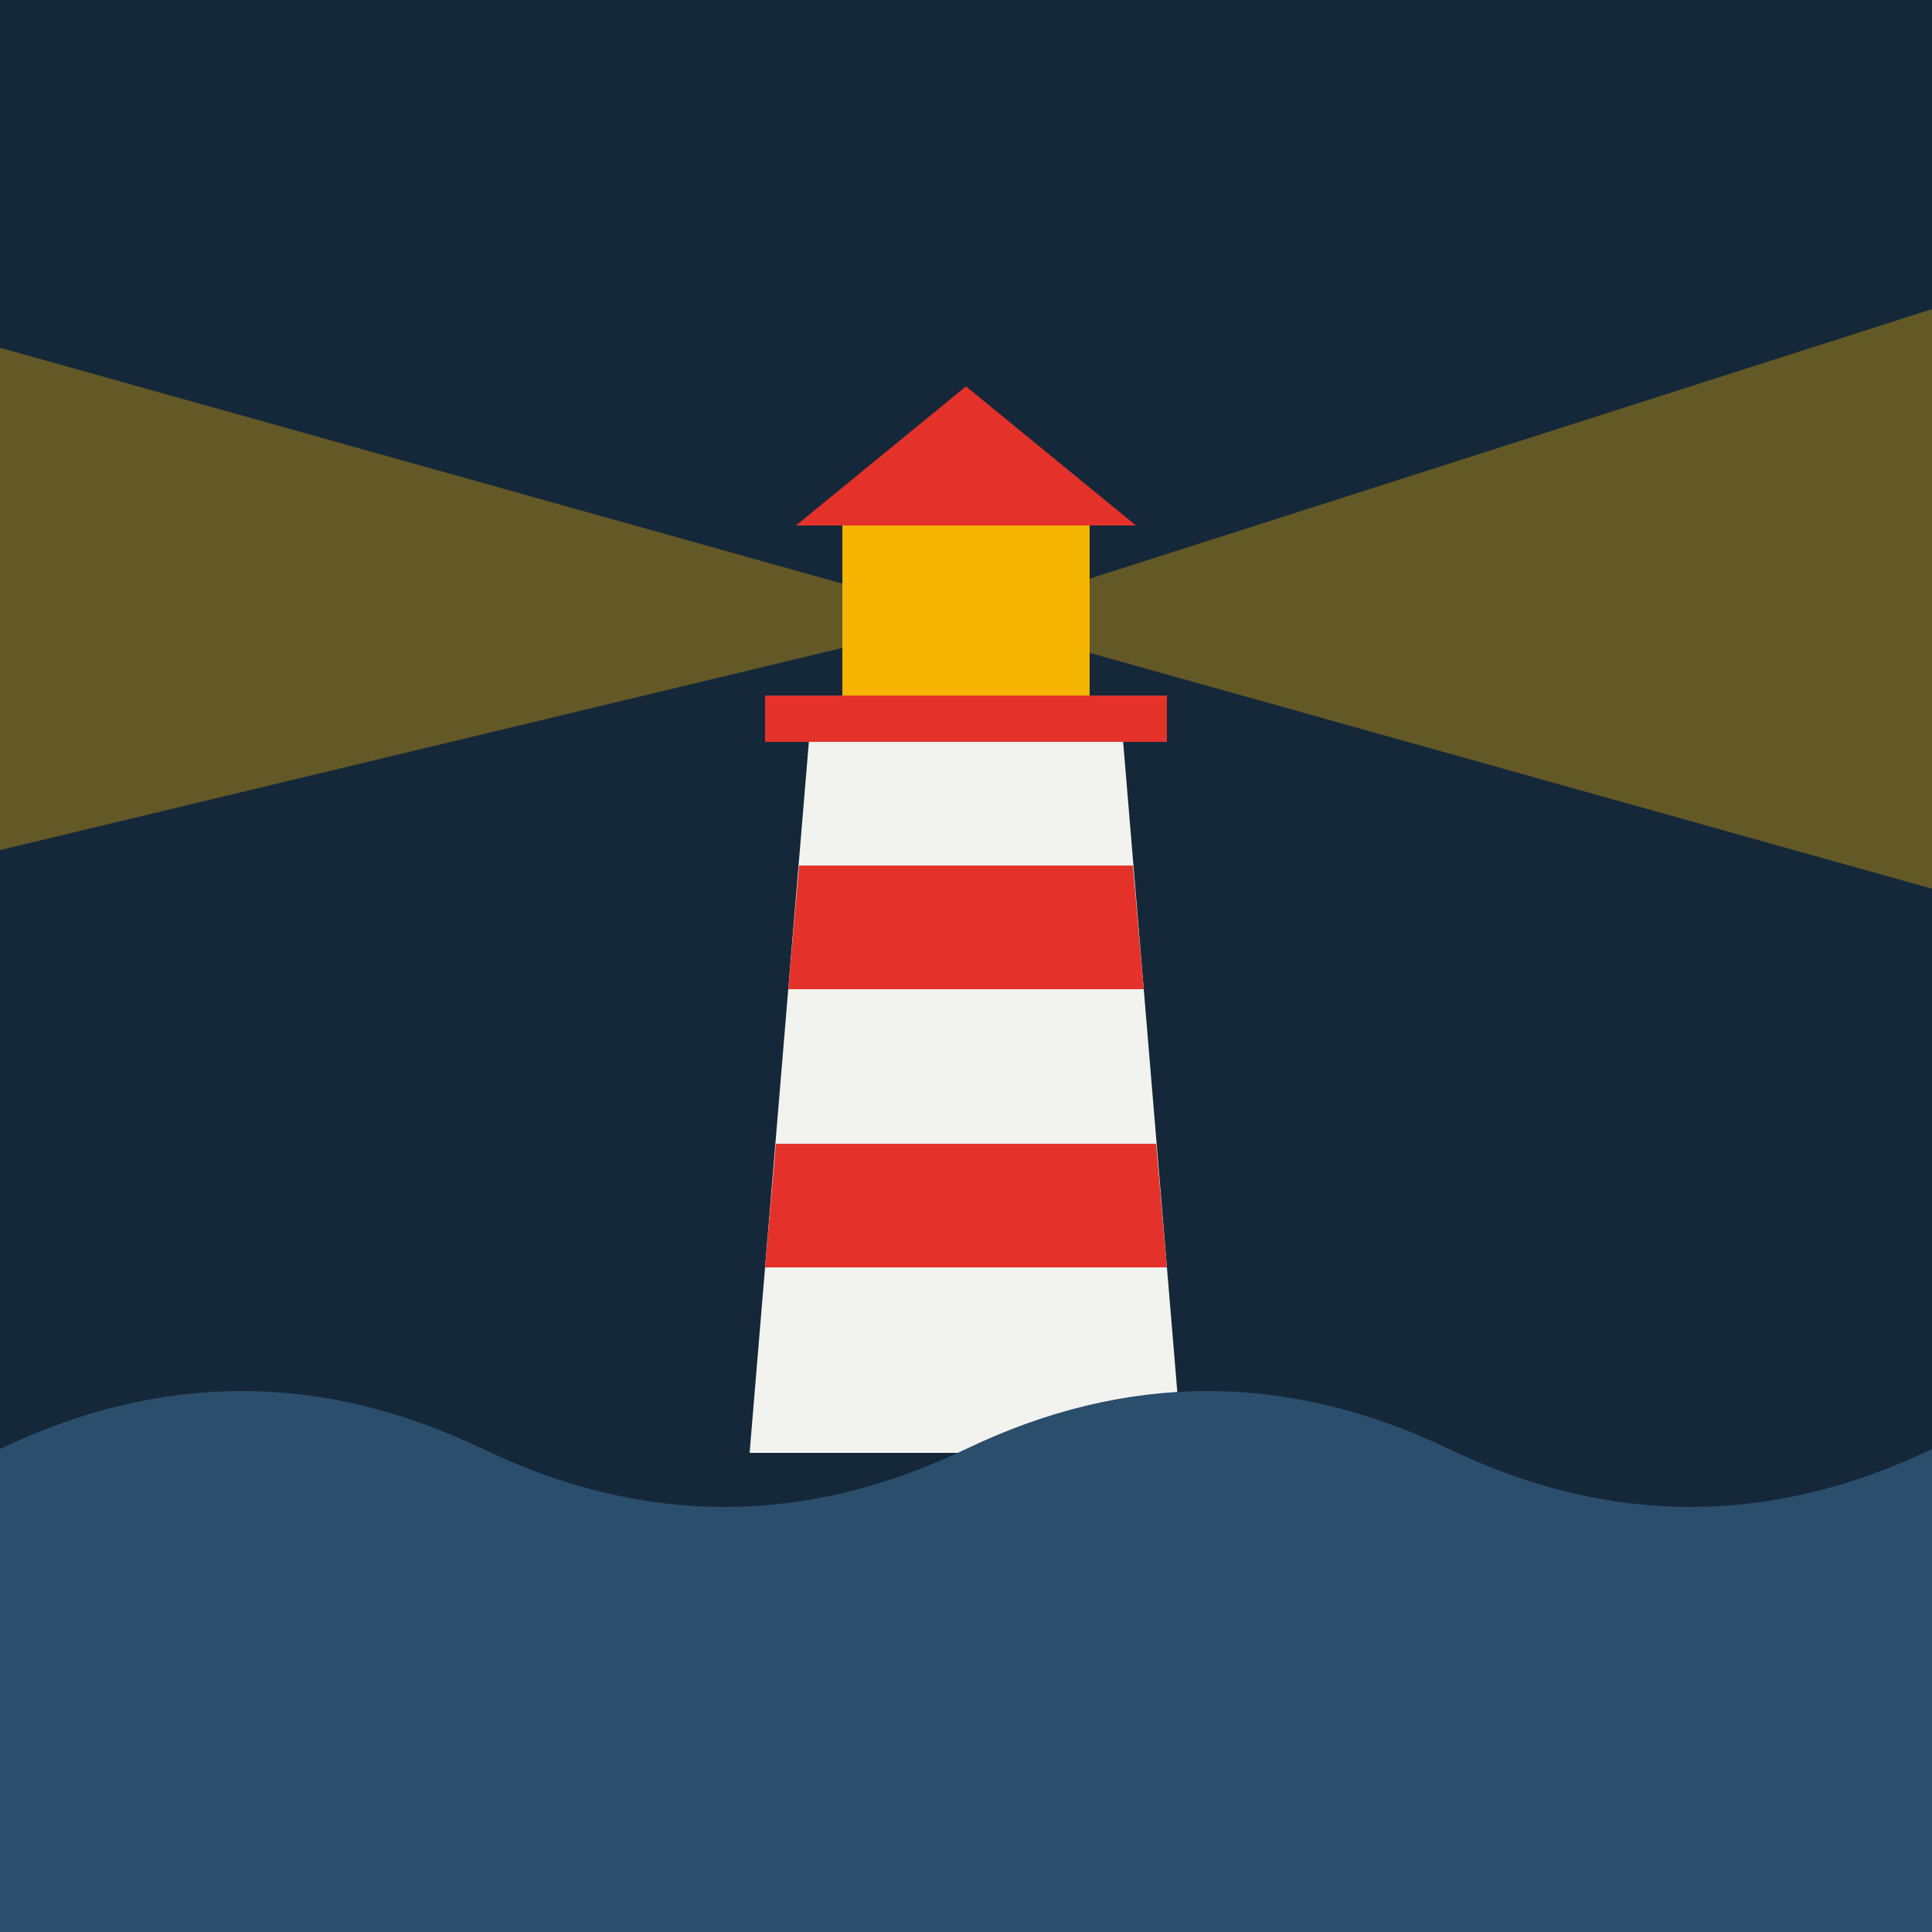
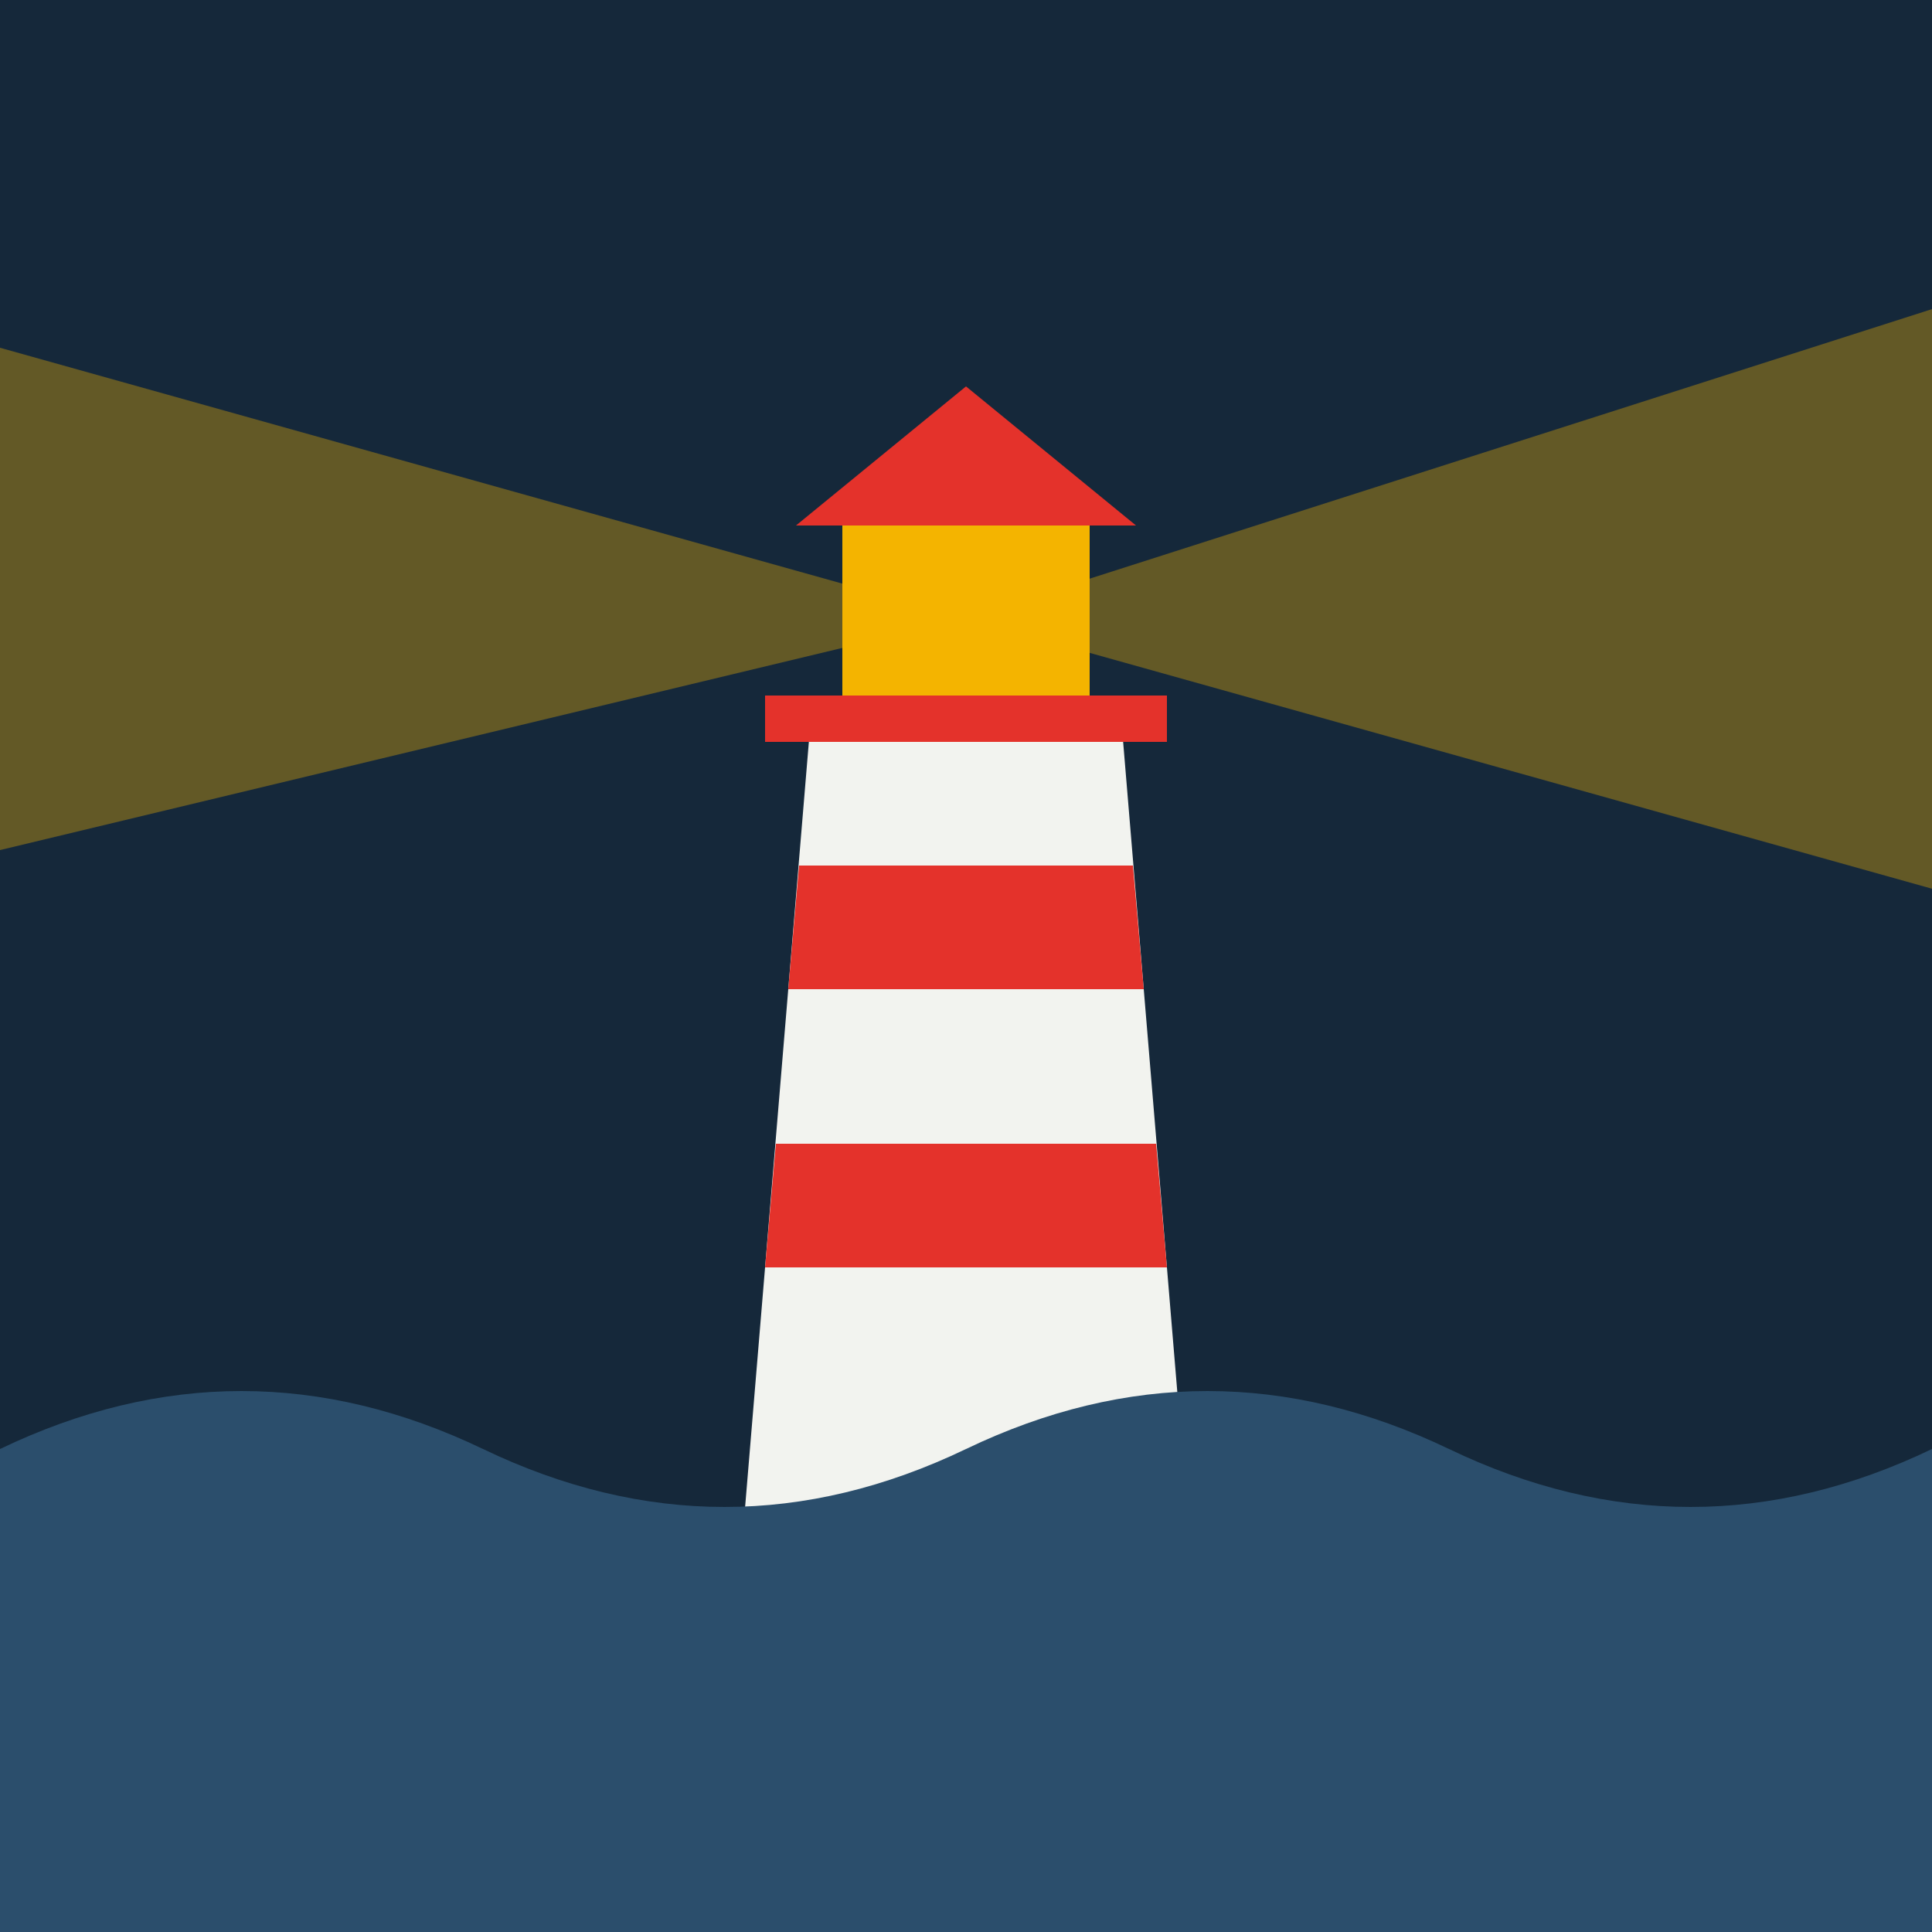
<svg xmlns="http://www.w3.org/2000/svg" viewBox="0 0 100 100">
  <rect width="100" height="100" fill="#15283A" />
  <polygon points="50,32 100,16 100,46" fill="#F4B400" opacity="0.35" />
  <polygon points="50,32 0,18 0,44" fill="#F4B400" opacity="0.35" />
  <g transform="translate(10 8) scale(0.8)">
-     <polygon points="40,36 60,36 64,84 36,84" fill="#F2F3EF" />
+     <polygon points="40,36 60,36 65,96 35,96" fill="#F2F3EF" />
    <polygon points="39.2,46 60.8,46 61.5,54 38.5,54" fill="#E4322B" />
    <polygon points="37.7,64 62.3,64 63,72 37,72" fill="#E4322B" />
    <rect x="42" y="24" width="16" height="12" fill="#F4B400" />
    <polygon points="39,24 61,24 50,15" fill="#E4322B" />
    <rect x="37" y="35" width="26" height="3" fill="#E4322B" />
  </g>
  <path d="M0 75 q12.5 -6 25 0 t25 0 t25 0 t25 0 V100 H0 Z" fill="#2B4E6C" />
</svg>
